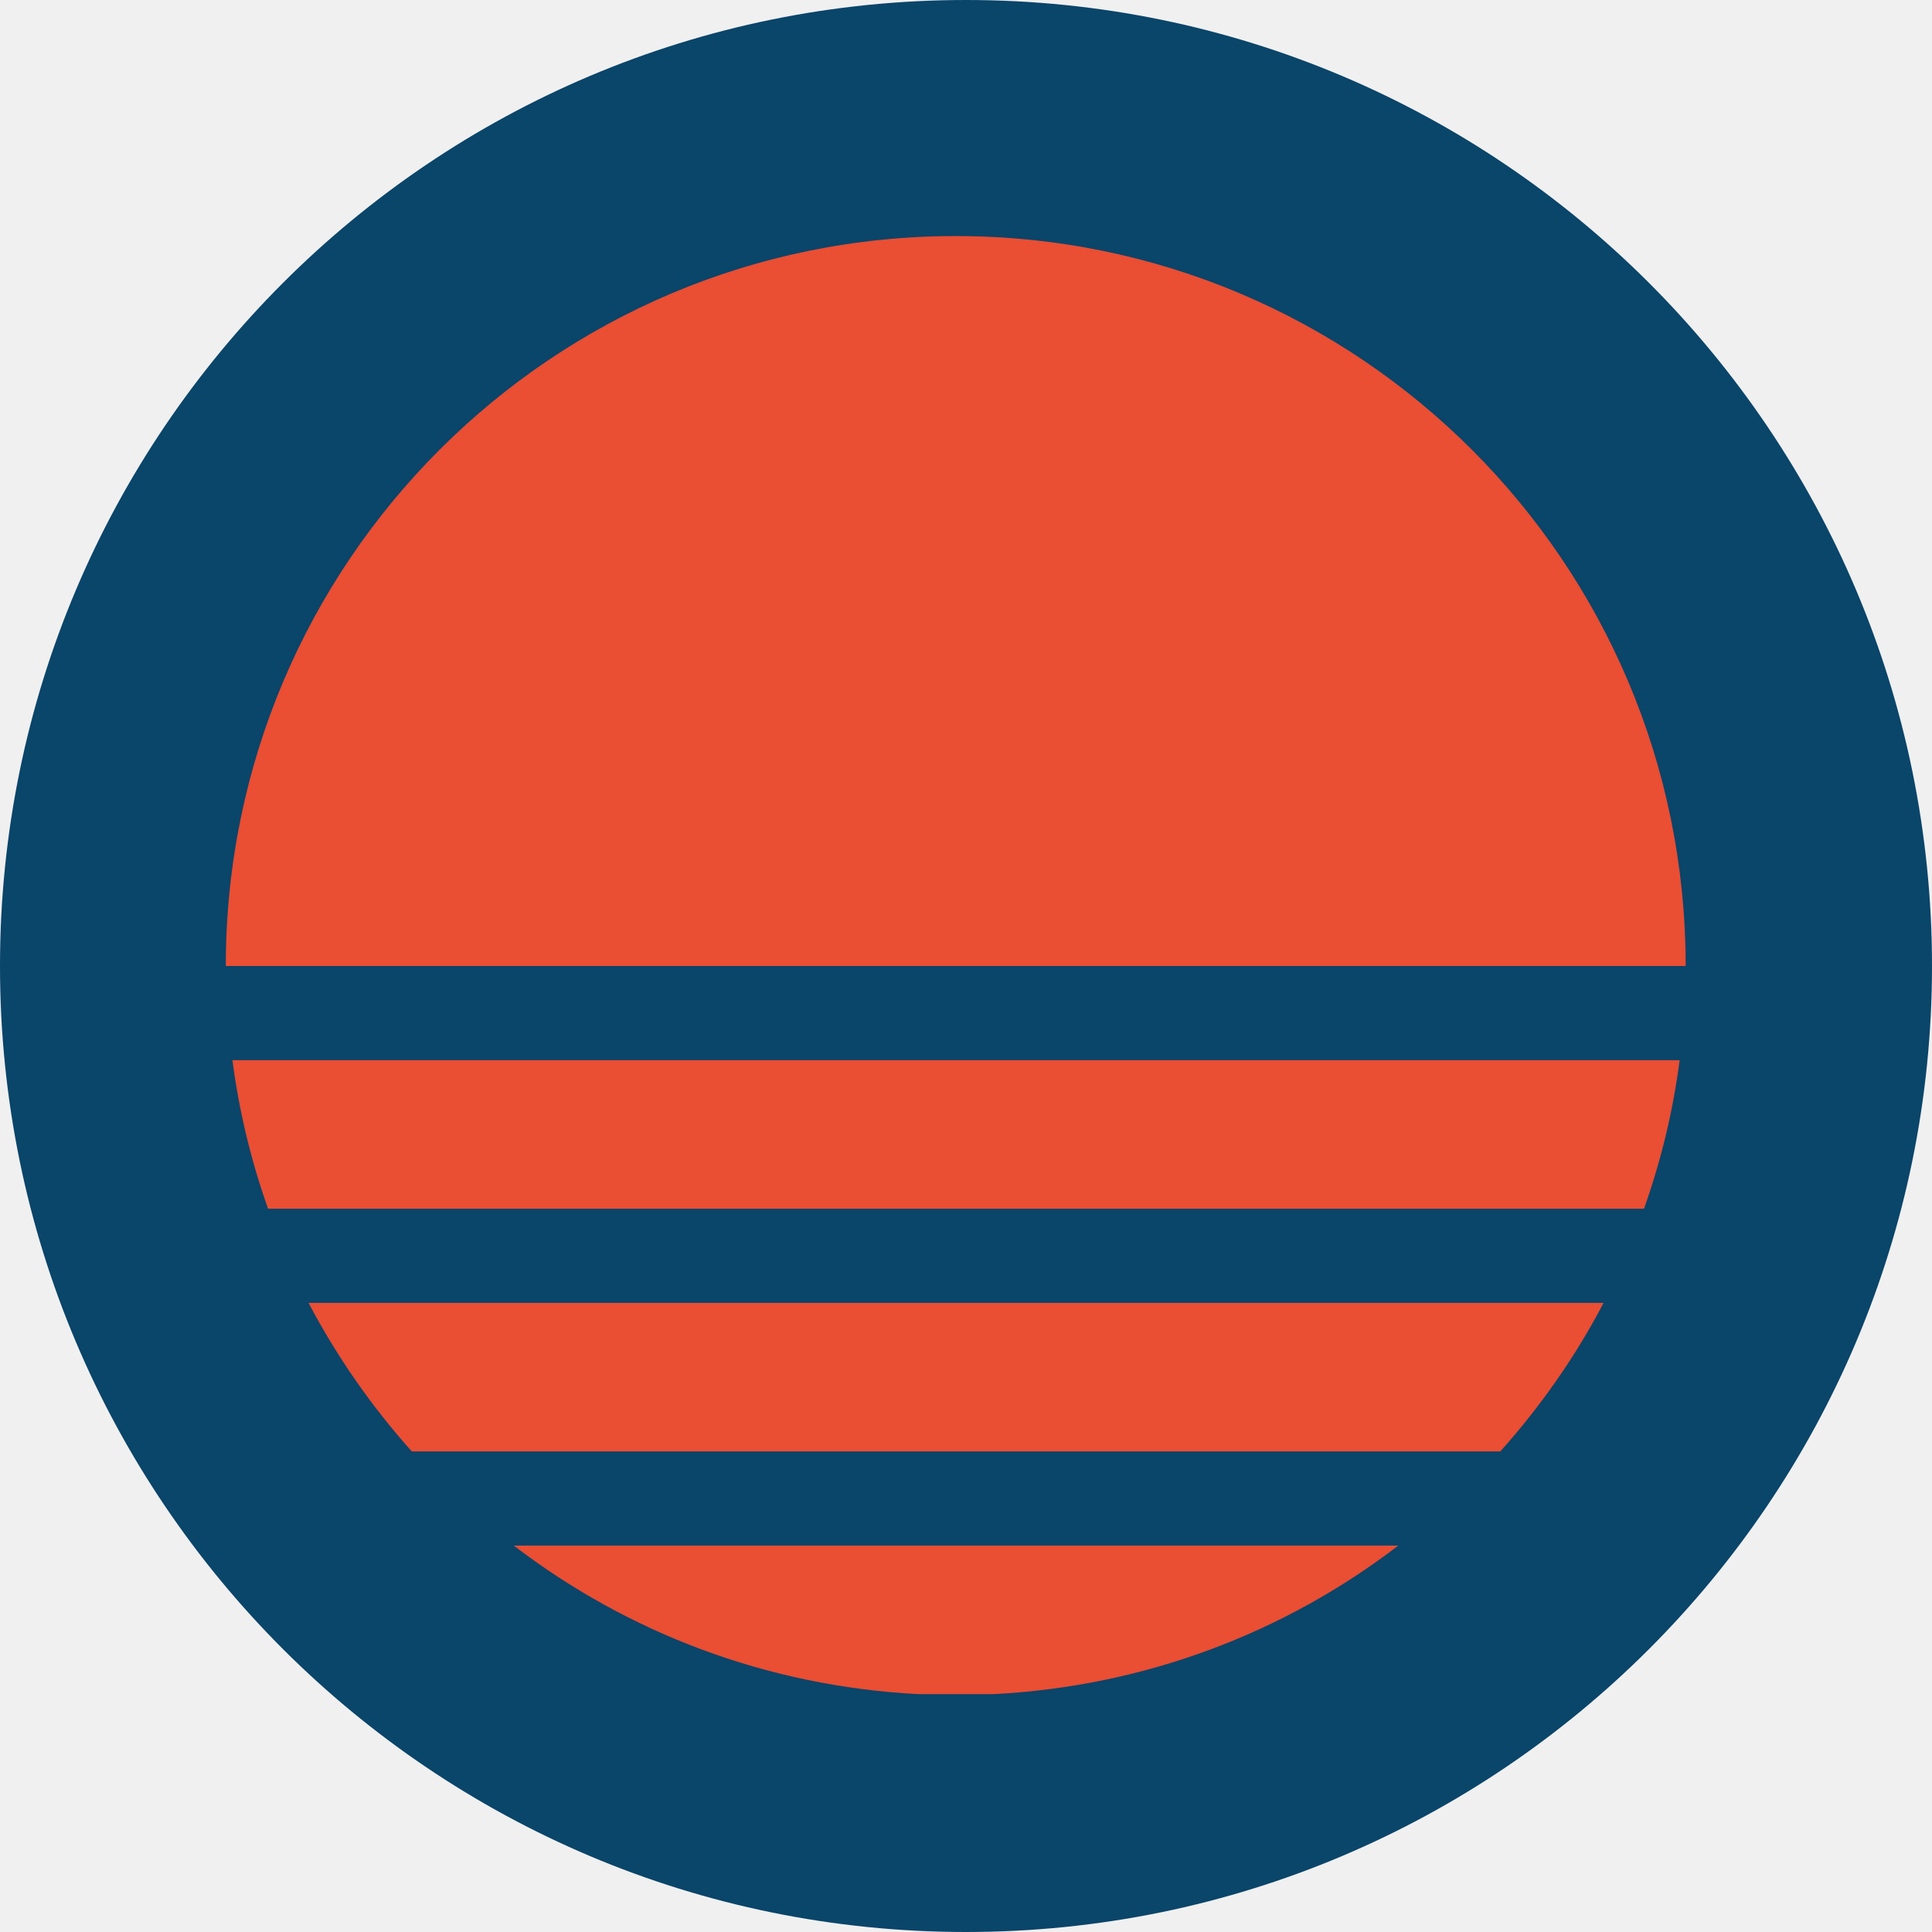
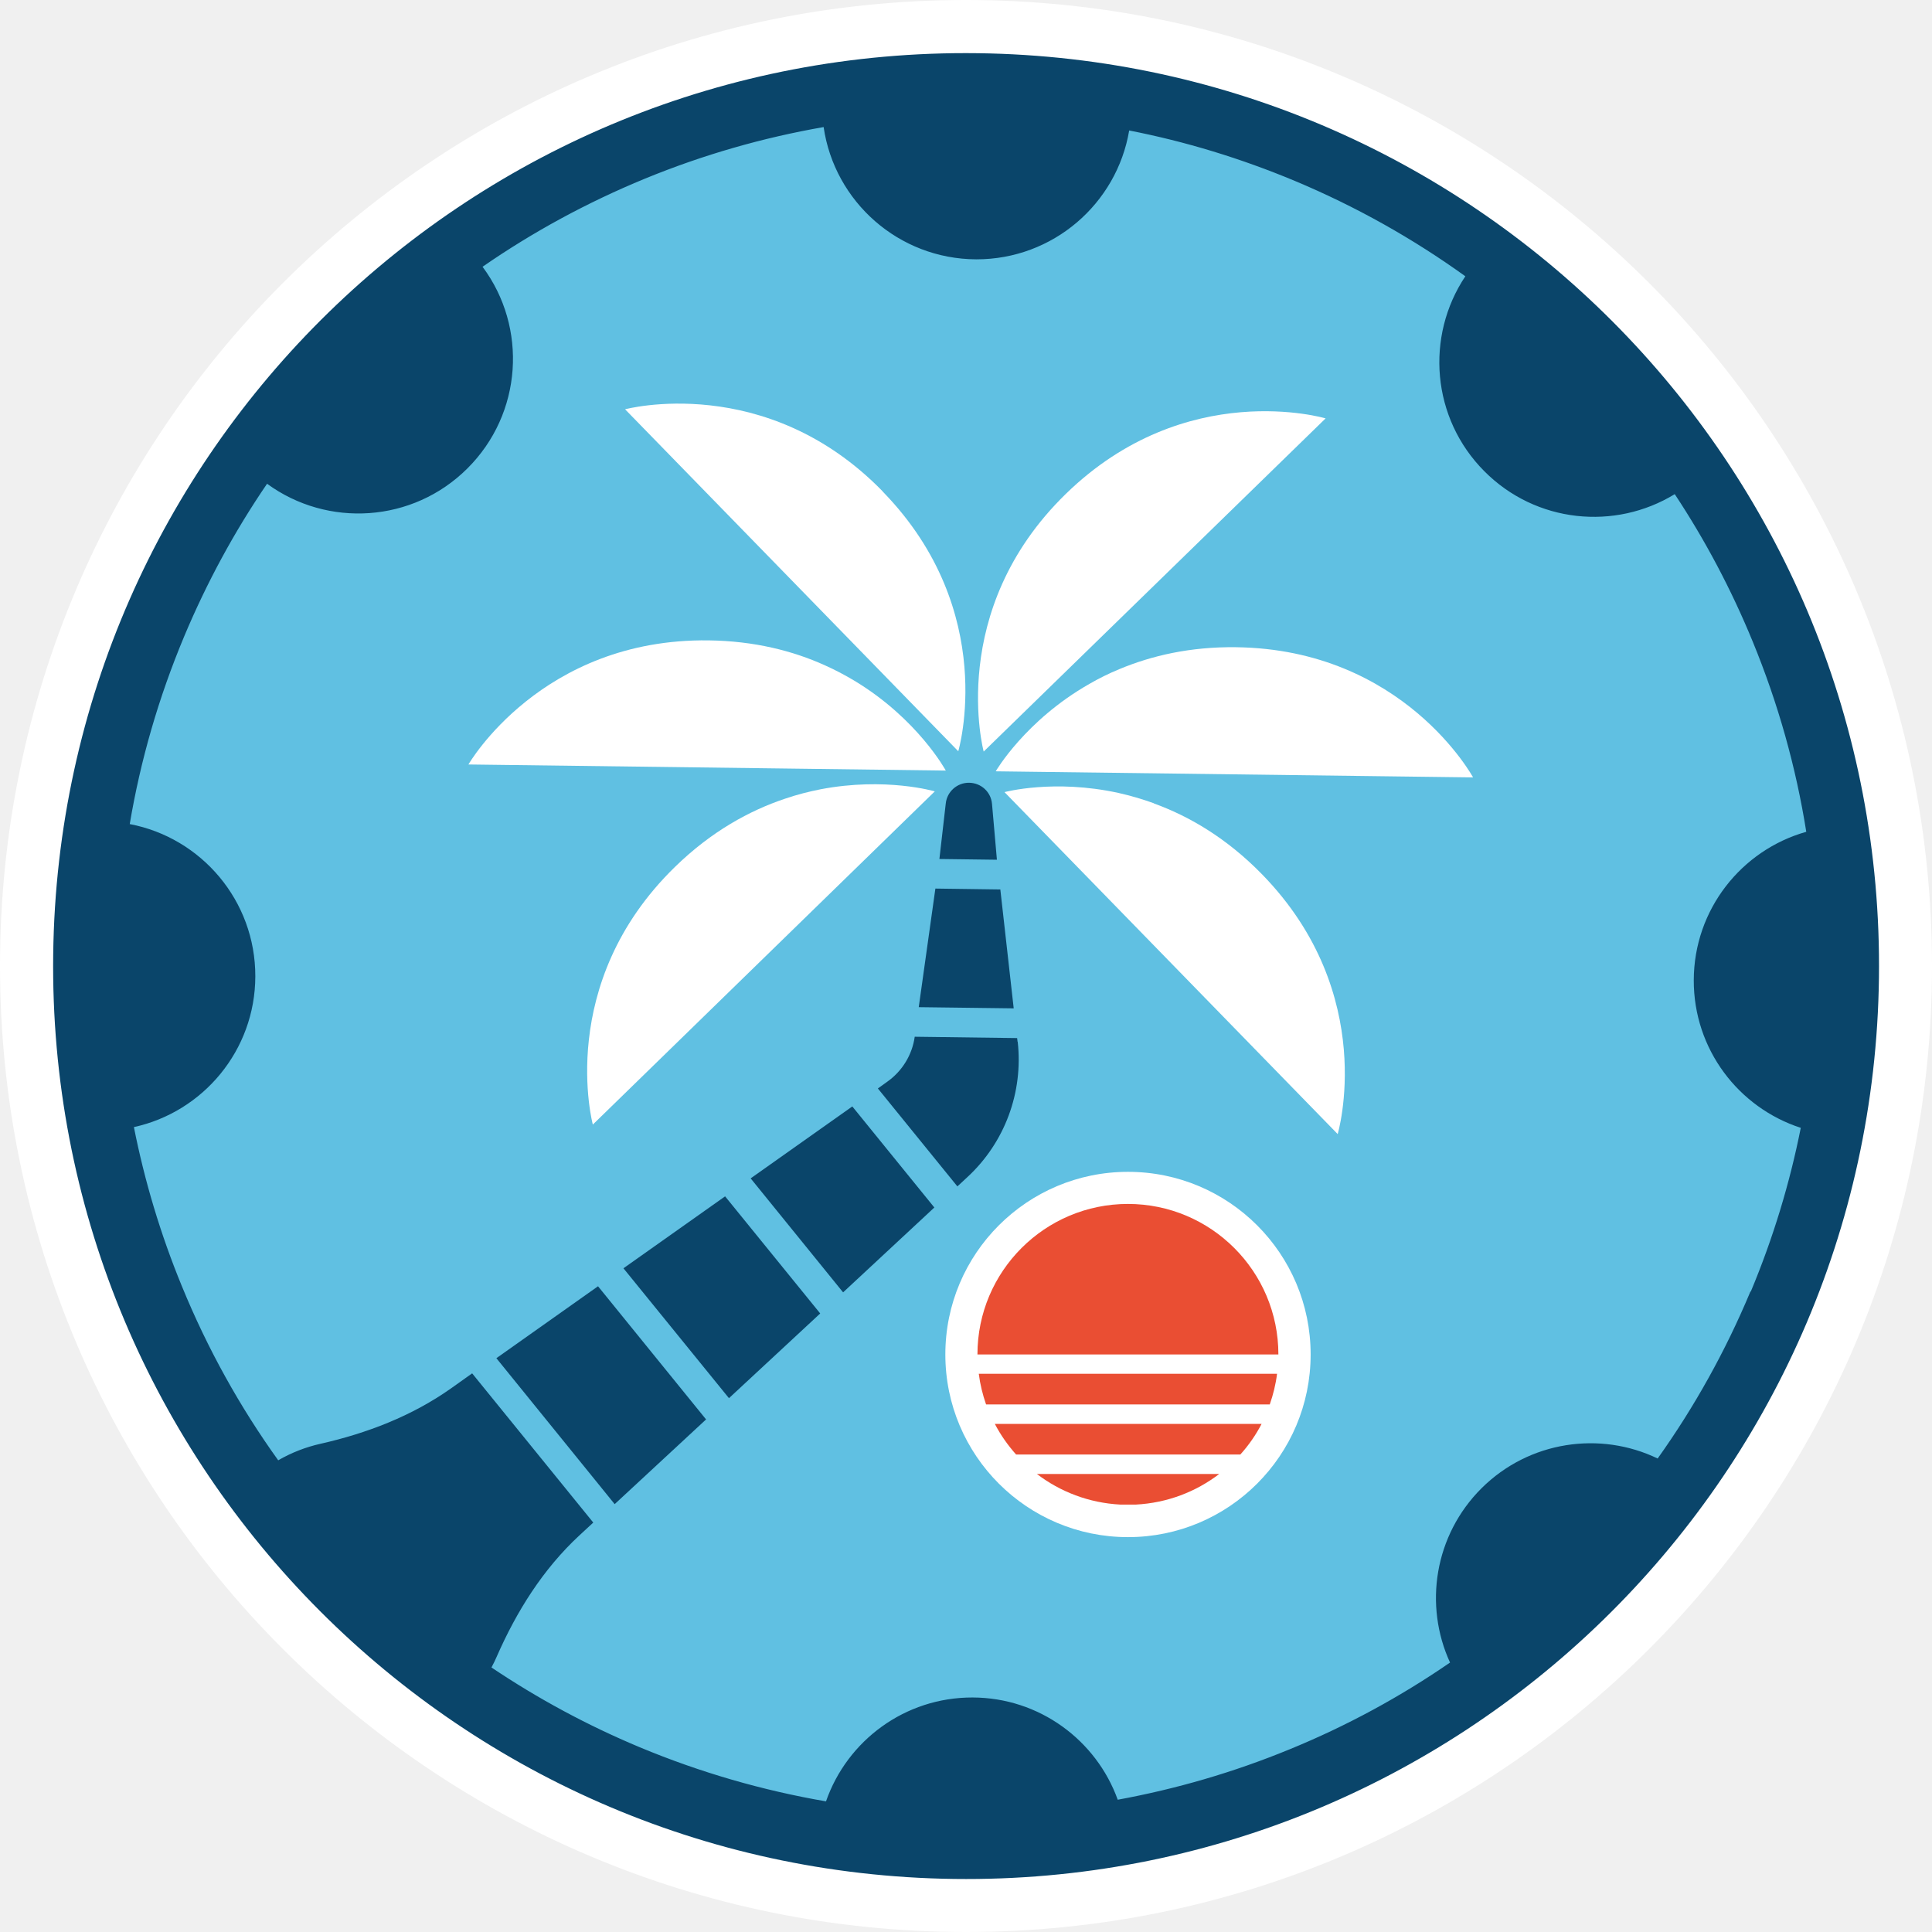
- <svg xmlns="http://www.w3.org/2000/svg" viewBox="0 0 32 32">
-   <circle cx="16" cy="16" r="16" fill="#0a456a" />
-   <path fill="#ea4e33" d="M15.83,3.91c-6.68,0-12.09,5.41-12.09,12.09h24.18c0-6.68-5.41-12.09-12.09-12.09Z" />
-   <path fill="#ea4e33" d="M4.44,20.02h22.79c.28-.79.48-1.61.59-2.46H3.85c.11.85.31,1.67.59,2.46Z" />
-   <path fill="#ea4e33" d="M6.82,24.04h18.03c.66-.74,1.24-1.56,1.71-2.46H5.11c.47.89,1.04,1.71,1.71,2.46Z" />
-   <path fill="#ea4e33" d="M8.51,25.6c1.88,1.44,4.19,2.33,6.7,2.46h1.25c2.51-.13,4.82-1.02,6.7-2.46h-14.65Z" />
+ <svg xmlns="http://www.w3.org/2000/svg" viewBox="0 0 130 130">
+   <circle cx="65" cy="65" r="65" fill="#ffffff" />
+   <circle cx="65" cy="65" r="60.34" fill="#60c0e2" />
+   <polygon fill="#0a456a" points="41.95 85.34 49.05 94.08 55.19 88.38 48.79 80.5 41.95 85.34" />
+   <polygon fill="#0a456a" points="33.4 91.39 41.36 101.21 47.51 95.51 40.24 86.55 33.4 91.39" />
+   <path fill="#0a456a" d="M63.21,57.8l3.87.05-.33-3.76c-.07-.8-.73-1.41-1.54-1.42h0c-.8-.01-1.48.59-1.57,1.38l-.43,3.75Z" />
+   <polygon fill="#0a456a" points="67.31 59.85 62.94 59.79 61.82 67.77 68.21 67.85 67.31 59.85" />
+   <polygon fill="#0a456a" points="50.51 79.29 56.73 86.96 62.87 81.25 57.35 74.45 50.51 79.29" />
+   <path fill="#0a456a" d="M68.47,70.1l-.03-.25-6.89-.09h0c-.17,1.22-.84,2.31-1.84,3.02l-.64.46,5.35,6.59.69-.64c2.5-2.32,3.75-5.69,3.37-9.09Z" />
+   <path fill="#0a456a" d="M65.79,3.58C31.87,3.14,4.01,30.28,3.58,64.21c-.44,33.92,26.71,61.78,60.63,62.22,33.92.44,61.78-26.71,62.22-60.63.44-33.92-26.71-61.78-60.63-62.22ZM117.78,86.91c-1.68,4.02-3.78,7.78-6.24,11.23-3.86-1.86-8.64-1.19-11.85,2-3.18,3.17-3.89,7.88-2.12,11.73-3.34,2.3-6.96,4.27-10.8,5.84-3.77,1.55-7.64,2.67-11.56,3.39-1.44-4-5.27-6.87-9.77-6.88-4.56-.01-8.44,2.91-9.86,6.99-4.25-.73-8.45-1.94-12.53-3.64-3.54-1.48-6.87-3.28-9.98-5.37.13-.24.24-.47.35-.72,1.34-3.06,3.12-5.9,5.57-8.17l.93-.86-8.15-10.04-1.42,1.01c-2.63,1.86-5.65,3.02-8.79,3.73-.98.22-1.94.59-2.84,1.11-2.58-3.59-4.76-7.51-6.48-11.71-1.44-3.5-2.51-7.08-3.23-10.71,4.66-1.02,8.16-5.17,8.17-10.14.01-5.09-3.63-9.33-8.45-10.25.72-4.28,1.94-8.51,3.66-12.62,1.53-3.65,3.4-7.09,5.58-10.28,4.06,2.97,9.8,2.64,13.48-1.03,3.71-3.69,4.06-9.49,1.02-13.57,3.38-2.34,7.04-4.33,10.93-5.93,3.92-1.61,7.95-2.76,12.02-3.47.73,5.02,5.05,8.88,10.27,8.9,5.16.01,9.46-3.74,10.29-8.67,3.78.74,7.5,1.87,11.14,3.39,4.11,1.72,7.95,3.88,11.48,6.42-2.7,4.04-2.28,9.55,1.28,13.12,3.47,3.49,8.79,4,12.81,1.54,2.05,3.1,3.81,6.42,5.25,9.93,1.71,4.16,2.91,8.45,3.6,12.79-4.36,1.23-7.56,5.23-7.57,9.99-.01,4.64,3.01,8.57,7.2,9.93-.74,3.73-1.86,7.42-3.36,11.01Z" />
+   <path fill="#ffffff" d="M59.4,33.07c-7.87-8.08-17.34-5.53-17.34-5.53l22.42,23.01s2.79-9.39-5.08-17.47Z" />
+   <path fill="#ffffff" d="M57.5,45.81c-.62-.37-1.29-.73-2.01-1.05-2.13-.96-4.72-1.63-7.8-1.67-11.28-.15-16.17,8.35-16.17,8.35l32.12.41s-1.88-3.47-6.14-6.04Z" />
+   <path fill="#ffffff" d="M89.19,28.15s-9.39-2.79-17.47,5.08c-8.08,7.87-5.53,17.34-5.53,17.34l23.01-22.42Z" />
+   <path fill="#ffffff" d="M55.21,53.11c-.76.15-1.56.35-2.38.63-2.39.8-4.96,2.2-7.41,4.59-8.08,7.87-5.53,17.34-5.53,17.34l23.01-22.42s-3.31-.98-7.69-.14Z" />
+   <path fill="#ffffff" d="M77.64,54.05c-.81-.29-1.6-.52-2.36-.69-4.35-.96-7.69-.06-7.69-.06l22.42,23.01s2.79-9.39-5.08-17.47c-2.39-2.45-4.92-3.92-7.29-4.78Z" />
+   <path fill="#ffffff" d="M83.17,43.55c-3.08-.04-5.68.57-7.84,1.47-.73.3-1.41.64-2.03,1-4.32,2.46-6.3,5.88-6.3,5.88l32.12.41s-4.67-8.62-15.95-8.76Z" />
+   <circle cx="75.9" cy="91.14" r="12.29" fill="#ffffff" />
+   <path fill="#ea4e33" d="M75.9,81.01c-5.59,0-10.13,4.53-10.13,10.13h20.25c0-5.59-4.53-10.13-10.13-10.13Z" />
+   <path fill="#ea4e33" d="M66.36,94.5h19.08c.23-.66.4-1.34.49-2.06h-20.07c.09.71.26,1.4.49,2.06Z" />
+   <path fill="#ea4e33" d="M68.36,97.87h15.1c.56-.62,1.04-1.31,1.43-2.06h-17.95c.39.75.87,1.43,1.43,2.06Z" />
+   <path fill="#ea4e33" d="M69.77,99.18c1.57,1.2,3.51,1.95,5.61,2.06h1.05c2.11-.11,4.04-.86,5.61-2.06h-12.27Z" />
</svg>
